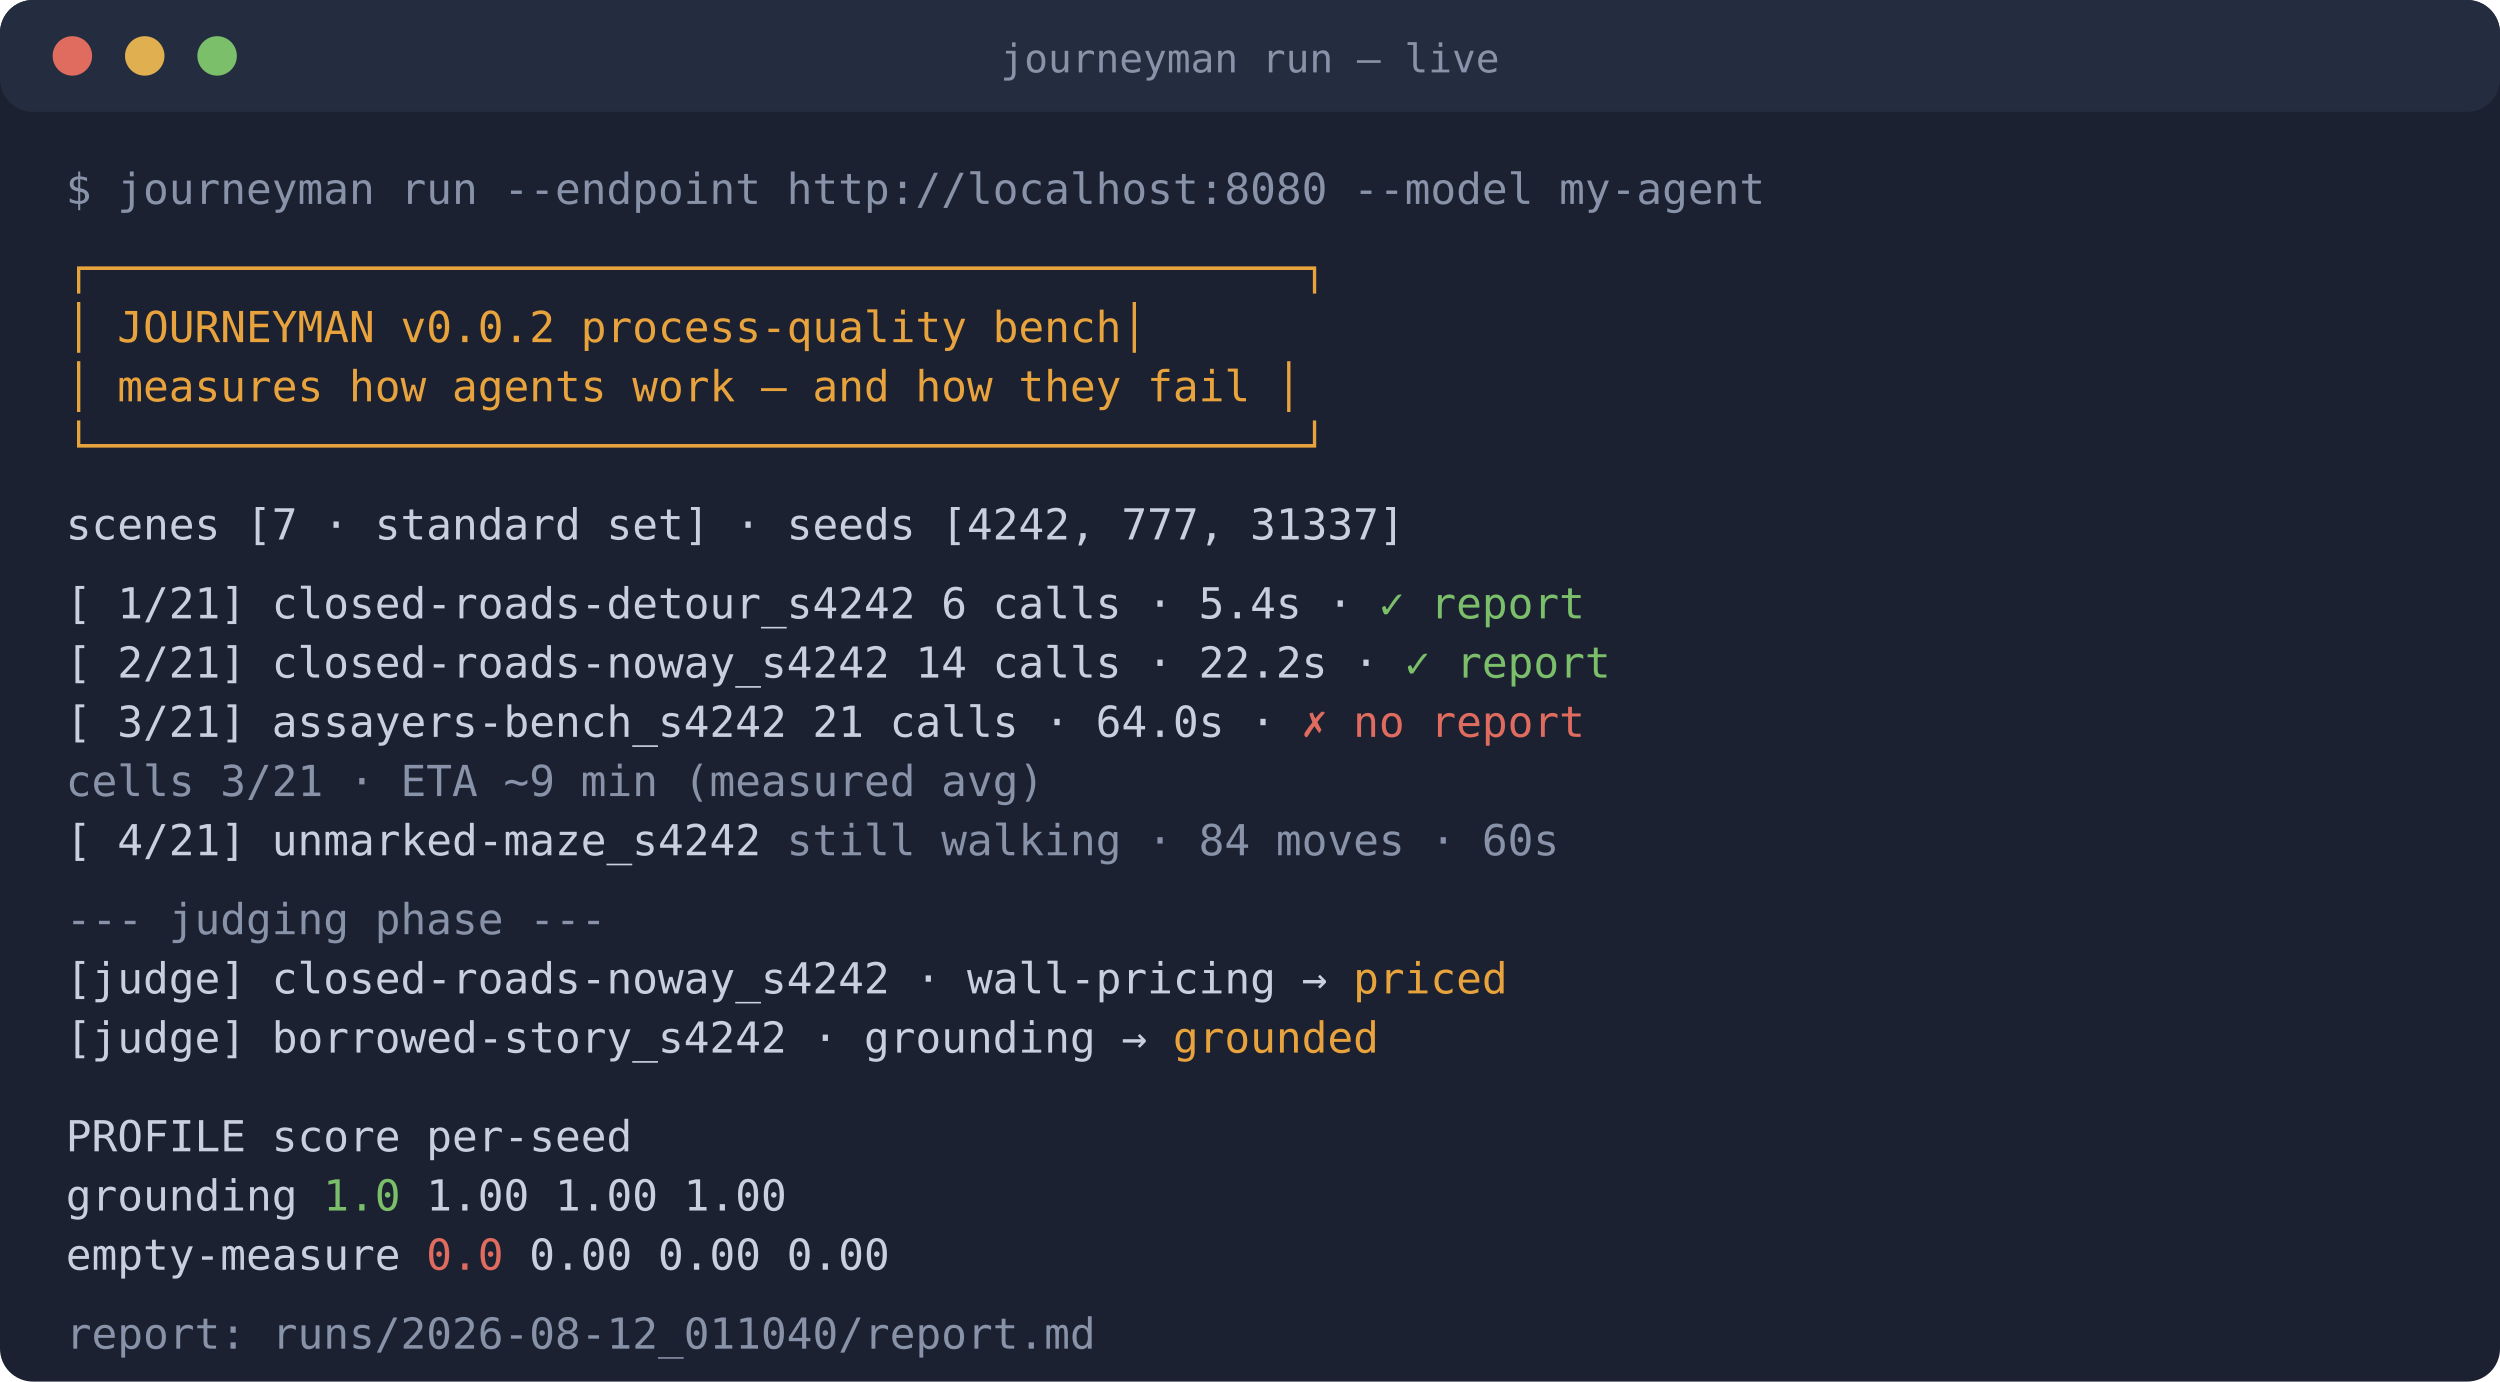
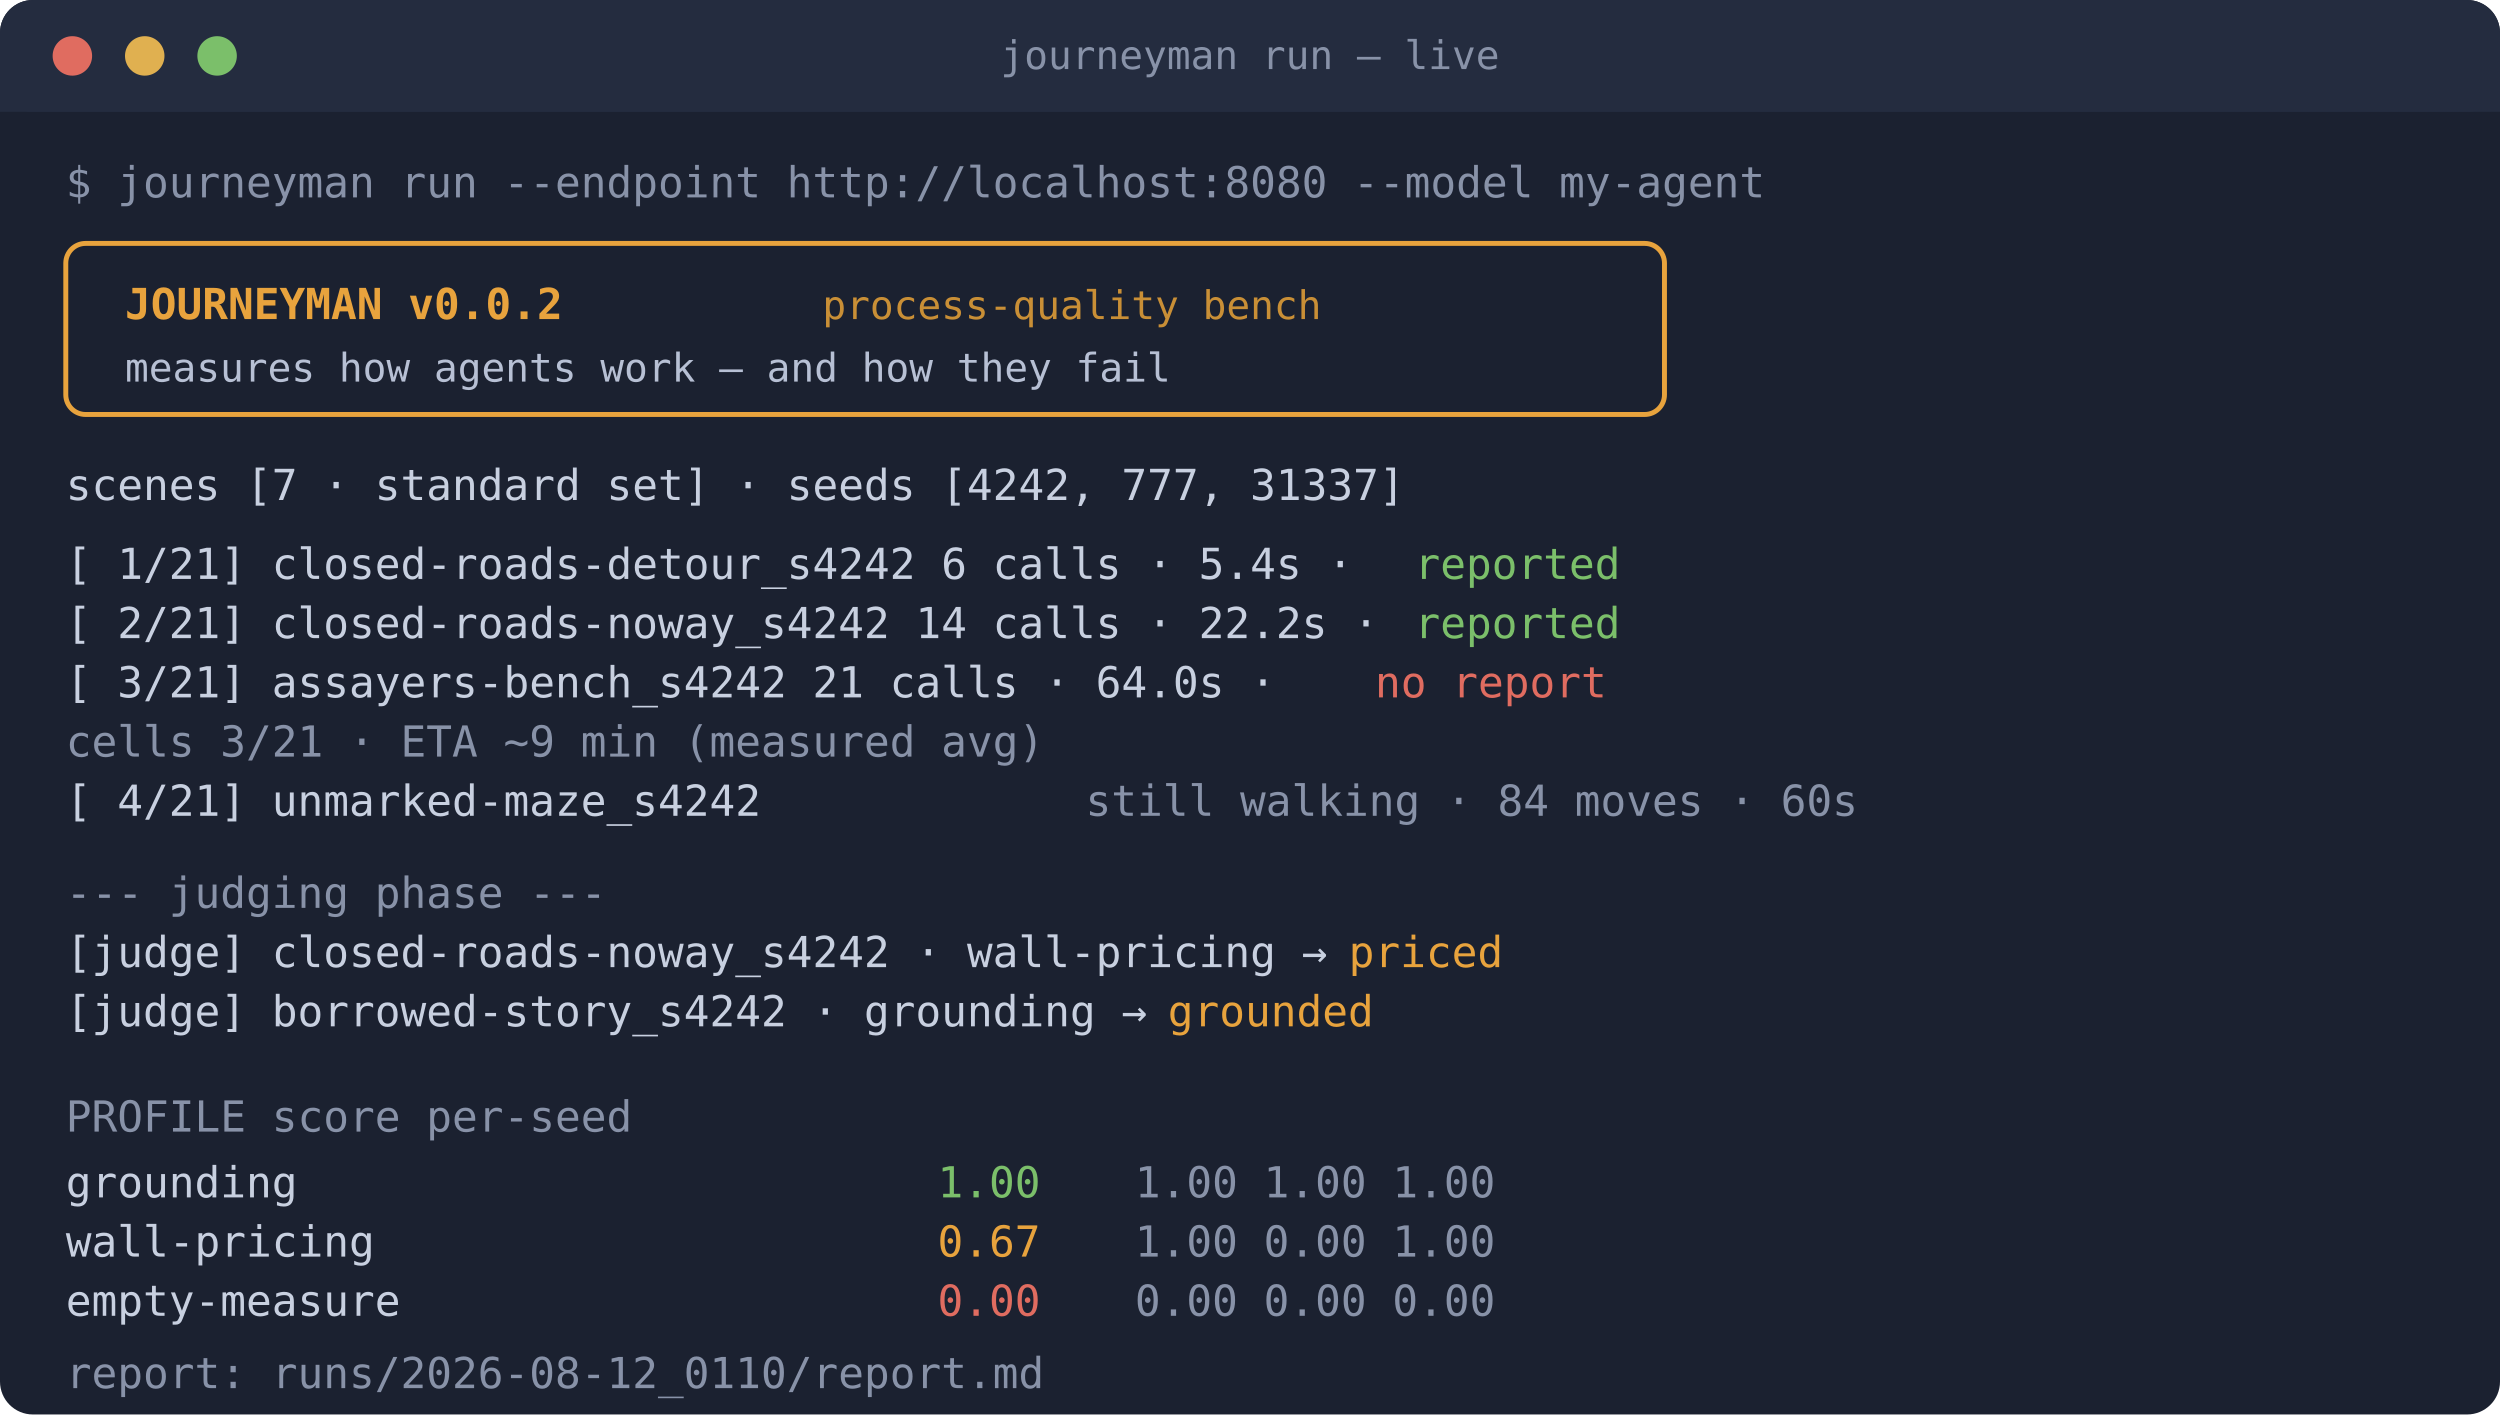
- <svg xmlns="http://www.w3.org/2000/svg" width="760" height="420" viewBox="0 0 760 420">
-   <rect width="760" height="420" rx="10" fill="#1b2130" />
+ <svg xmlns="http://www.w3.org/2000/svg" width="760" height="430" viewBox="0 0 760 430" font-family="ui-monospace, Menlo, Consolas, monospace" font-size="13">
+   <rect width="760" height="430" rx="10" fill="#1b2130" />
  <rect width="760" height="34" rx="10" fill="#242c3f" />
+   <rect y="24" width="760" height="10" fill="#242c3f" />
  <circle cx="22" cy="17" r="6" fill="#e06c60" />
  <circle cx="44" cy="17" r="6" fill="#e0b050" />
  <circle cx="66" cy="17" r="6" fill="#7bbf6a" />
-   <text x="380" y="22" font-family="monospace" font-size="12" fill="#8892a8" text-anchor="middle">journeyman run — live</text>
-   <g font-family="monospace" font-size="13" fill="#c8d0e0">
-     <text x="20" y="62" fill="#8892a8">$ journeyman run --endpoint http://localhost:8080 --model my-agent</text>
-     <text x="20" y="86" fill="#e8a33d">┌───────────────────────────────────────────────┐</text>
-     <text x="20" y="104" fill="#e8a33d">│  JOURNEYMAN v0.0.2        process-quality bench│</text>
-     <text x="20" y="122" fill="#e8a33d">│  measures how agents work — and how they fail  │</text>
-     <text x="20" y="140" fill="#e8a33d">└───────────────────────────────────────────────┘</text>
-     <text x="20" y="164">scenes [7 · standard set] · seeds [4242, 777, 31337]</text>
-     <text x="20" y="188">[ 1/21] closed-roads-detour_s4242   6 calls ·  5.4s · <tspan fill="#7bbf6a">✓ report</tspan>
-     </text>
-     <text x="20" y="206">[ 2/21] closed-roads-noway_s4242   14 calls · 22.2s · <tspan fill="#7bbf6a">✓ report</tspan>
-     </text>
-     <text x="20" y="224">[ 3/21] assayers-bench_s4242       21 calls · 64.0s · <tspan fill="#e06c60">✗ no report</tspan>
-     </text>
-     <text x="20" y="242" fill="#8892a8">        cells 3/21 · ETA ~9 min (measured avg)</text>
-     <text x="20" y="260">[ 4/21] unmarked-maze_s4242        <tspan fill="#8892a8">still walking · 84 moves · 60s</tspan>
-     </text>
-     <text x="20" y="284" fill="#8892a8">--- judging phase ---</text>
-     <text x="20" y="302">[judge] closed-roads-noway_s4242 · wall-pricing → <tspan fill="#e8a33d">priced</tspan>
-     </text>
-     <text x="20" y="320">[judge] borrowed-story_s4242 · grounding → <tspan fill="#e8a33d">grounded</tspan>
-     </text>
-     <text x="20" y="350">PROFILE                    score   per-seed</text>
-     <text x="20" y="368">  grounding                <tspan fill="#7bbf6a">1.0</tspan>     1.00 1.00 1.00</text>
-     <text x="20" y="386">  empty-measure            <tspan fill="#e06c60">0.0</tspan>     0.00 0.00 0.00</text>
-     <text x="20" y="410" fill="#8892a8">report: runs/2026-08-12_011040/report.md</text>
-   </g>
+   <text x="380" y="21" font-size="12" fill="#8892a8" text-anchor="middle">journeyman run — live</text>
+   <text x="20" y="60" fill="#8892a8">$ journeyman run --endpoint http://localhost:8080 --model my-agent</text>
+   <rect x="20" y="74" width="486" height="52" rx="6" fill="none" stroke="#e8a33d" stroke-width="1.5" />
+   <text x="38" y="97" fill="#e8a33d" font-weight="bold">JOURNEYMAN v0.0.2</text>
+   <text x="250" y="97" font-size="12" fill="#c98f36">process-quality bench</text>
+   <text x="38" y="116" font-size="12" fill="#b7c0d4">measures how agents work — and how they fail</text>
+   <text x="20" y="152" fill="#c8d0e0">scenes [7 · standard set] · seeds [4242, 777, 31337]</text>
+   <text x="20" y="176" fill="#c8d0e0">[ 1/21] closed-roads-detour_s4242   6 calls ·  5.4s ·</text>
+   <text x="430" y="176" fill="#7bbf6a">reported</text>
+   <text x="20" y="194" fill="#c8d0e0">[ 2/21] closed-roads-noway_s4242   14 calls · 22.2s ·</text>
+   <text x="430" y="194" fill="#7bbf6a">reported</text>
+   <text x="20" y="212" fill="#c8d0e0">[ 3/21] assayers-bench_s4242       21 calls · 64.0s ·</text>
+   <text x="418" y="212" fill="#e06c60">no report</text>
+   <text x="20" y="230" fill="#8892a8">        cells 3/21 · ETA ~9 min (measured avg)</text>
+   <text x="20" y="248" fill="#c8d0e0">[ 4/21] unmarked-maze_s4242</text>
+   <text x="330" y="248" fill="#8892a8">still walking · 84 moves · 60s</text>
+   <text x="20" y="276" fill="#8892a8">--- judging phase ---</text>
+   <text x="20" y="294" fill="#c8d0e0">[judge] closed-roads-noway_s4242 · wall-pricing →</text>
+   <text x="410" y="294" fill="#e8a33d">priced</text>
+   <text x="20" y="312" fill="#c8d0e0">[judge] borrowed-story_s4242 · grounding →</text>
+   <text x="355" y="312" fill="#e8a33d">grounded</text>
+   <text x="20" y="344" fill="#8892a8">PROFILE                    score   per-seed</text>
+   <text x="20" y="364" fill="#c8d0e0">  grounding</text>
+   <text x="285" y="364" fill="#7bbf6a">1.00</text>
+   <text x="345" y="364" fill="#8892a8">1.00 1.00 1.00</text>
+   <text x="20" y="382" fill="#c8d0e0">  wall-pricing</text>
+   <text x="285" y="382" fill="#e8a33d">0.67</text>
+   <text x="345" y="382" fill="#8892a8">1.00 0.00 1.00</text>
+   <text x="20" y="400" fill="#c8d0e0">  empty-measure</text>
+   <text x="285" y="400" fill="#e06c60">0.00</text>
+   <text x="345" y="400" fill="#8892a8">0.00 0.00 0.00</text>
+   <text x="20" y="422" fill="#8892a8">report: runs/2026-08-12_0110/report.md</text>
</svg>
